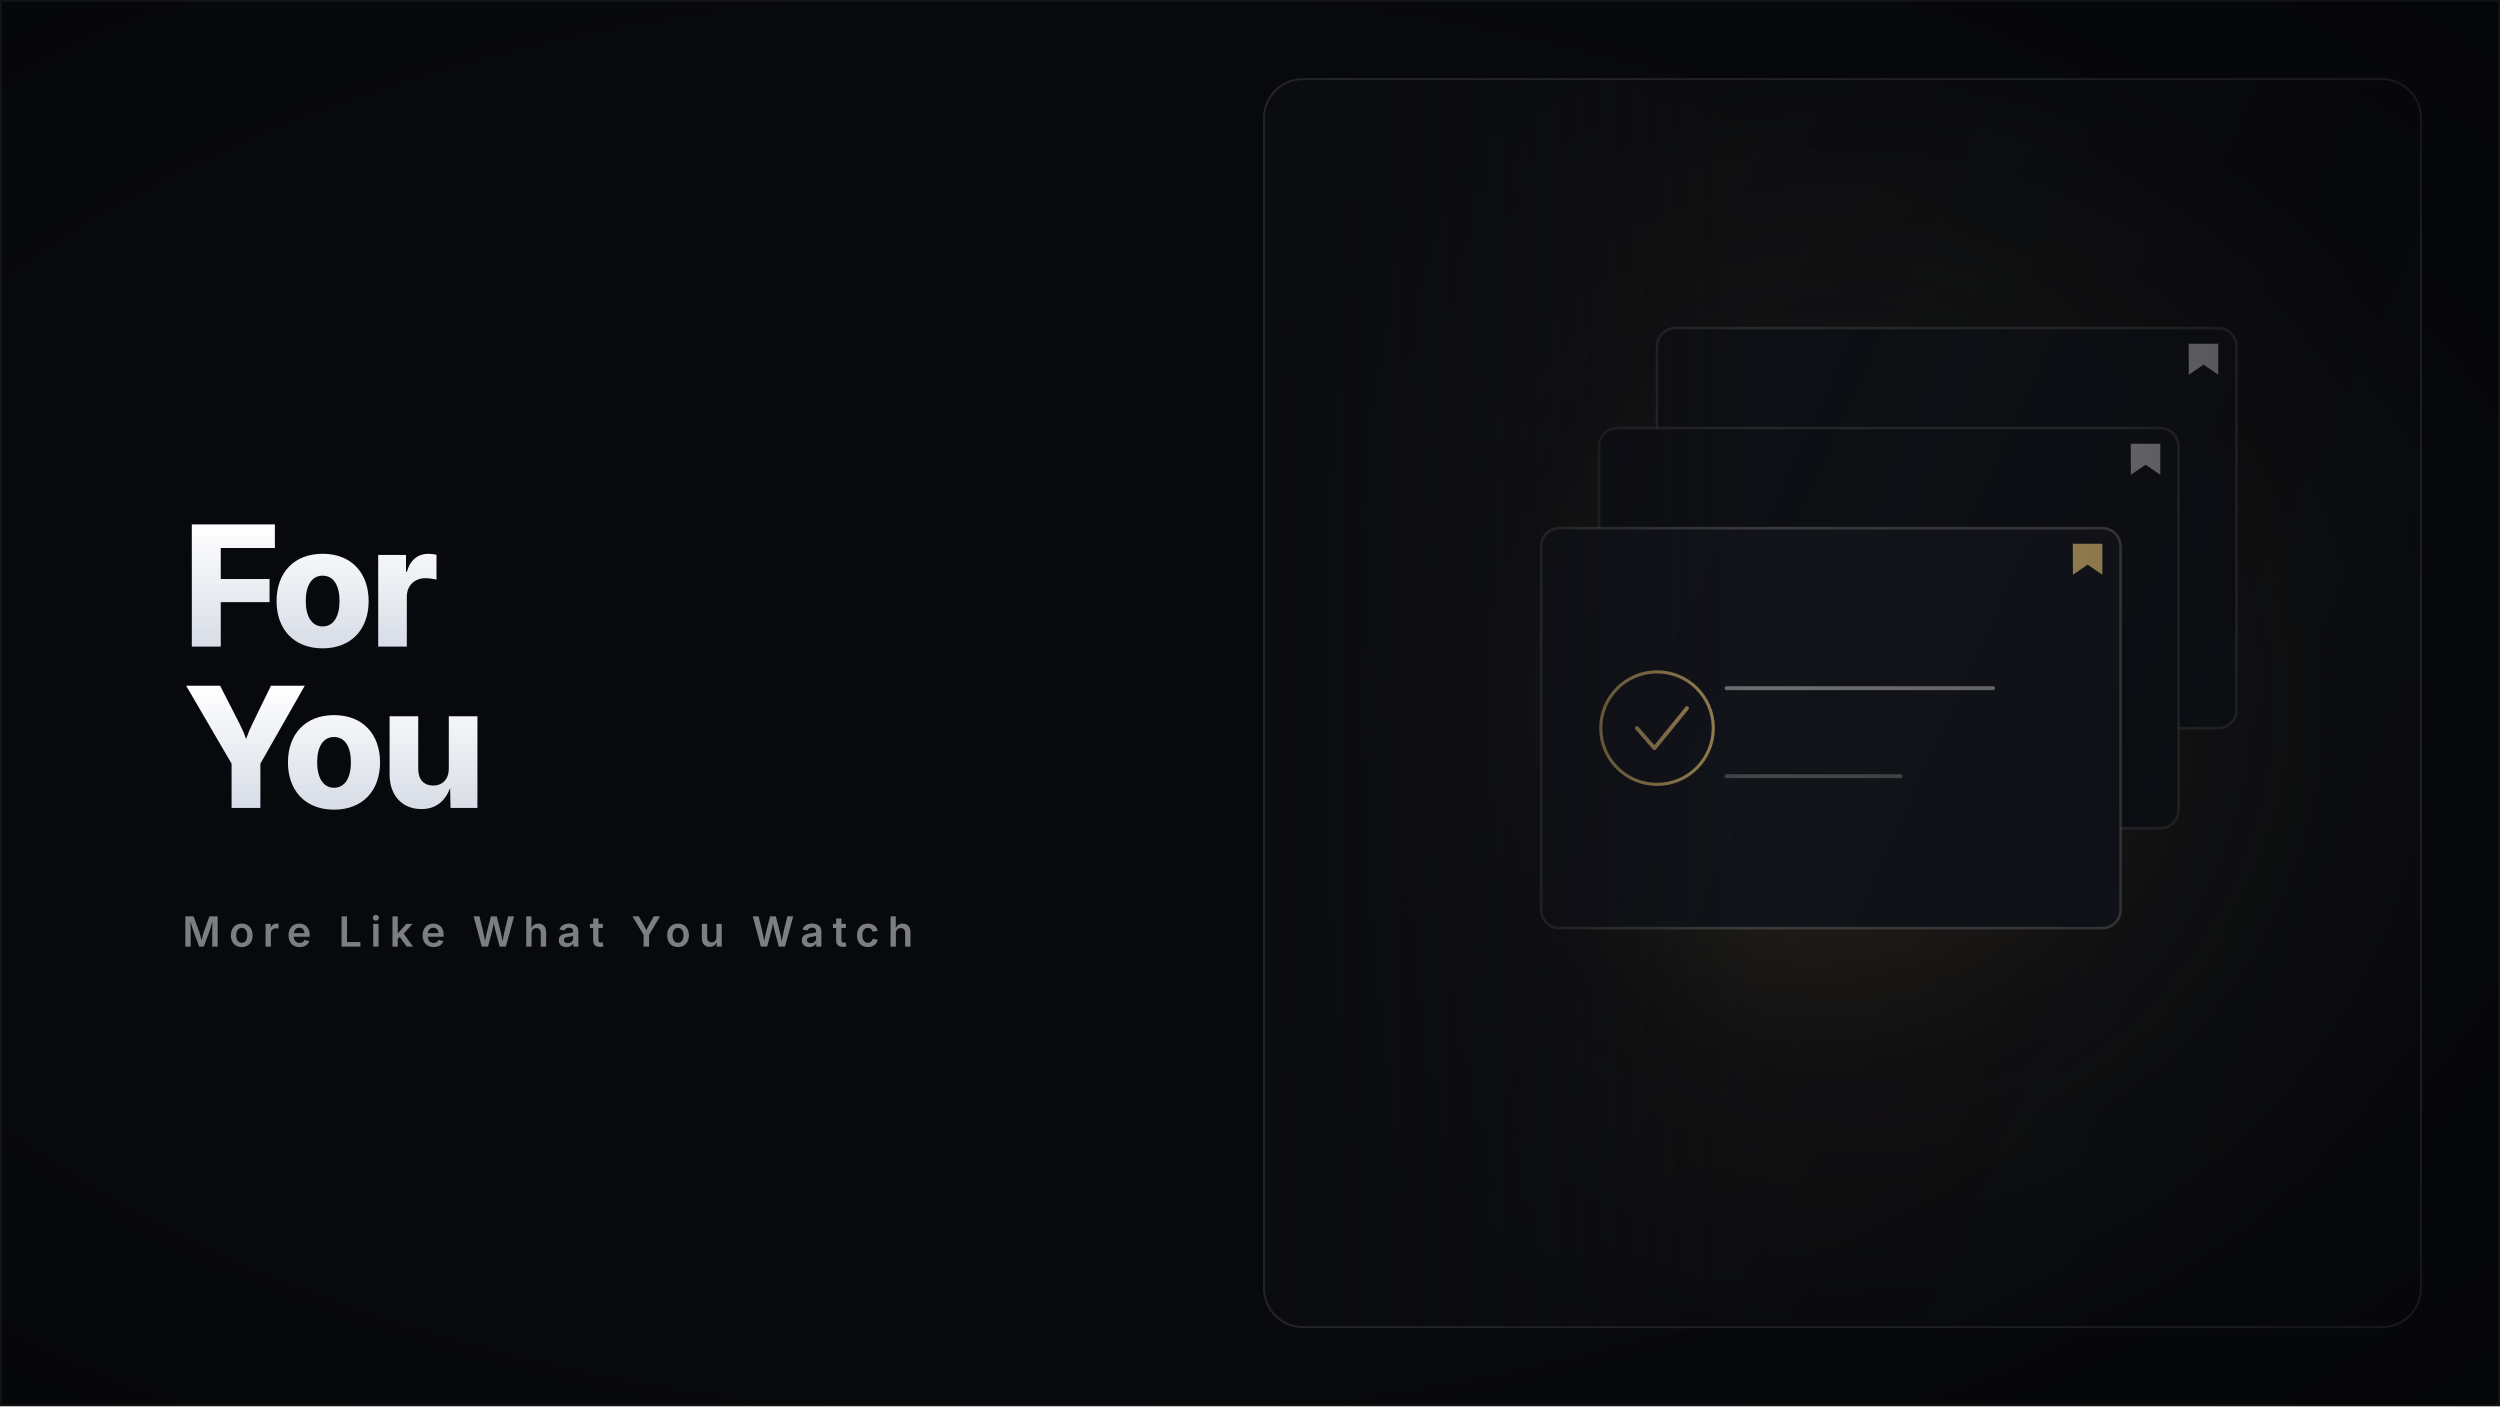
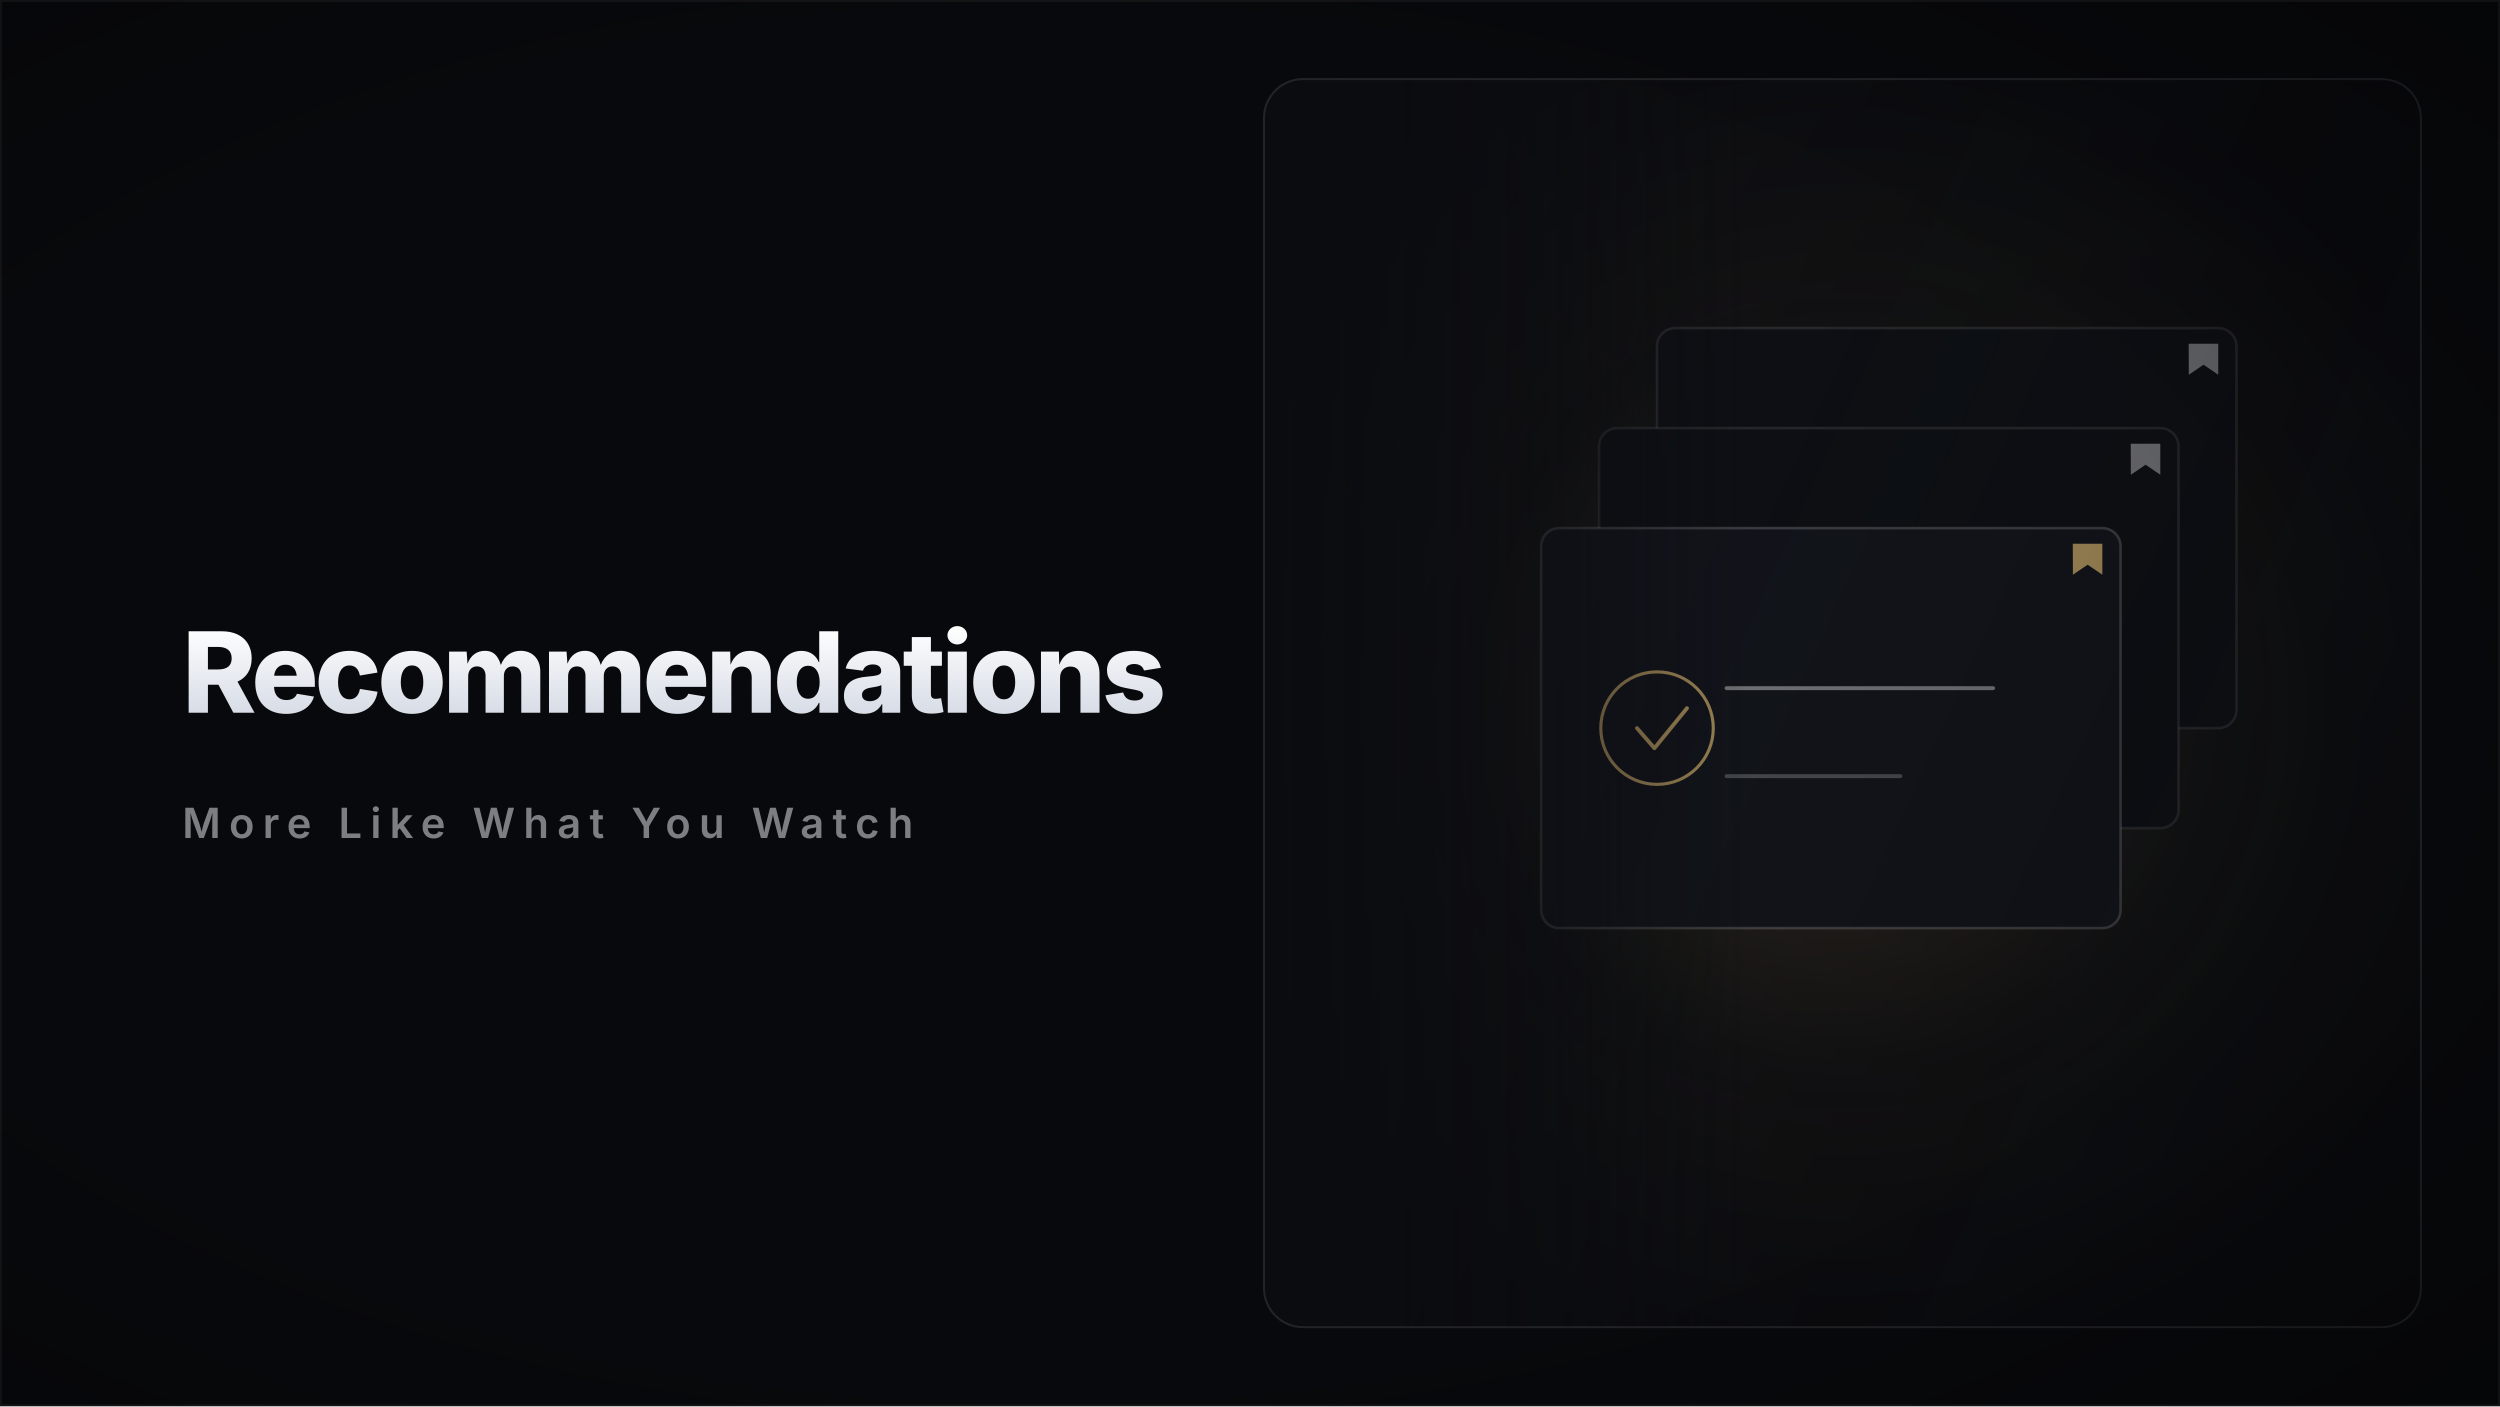
- <svg xmlns="http://www.w3.org/2000/svg" width="1920" height="1080" viewBox="0 0 1920 1080" role="img" aria-label="For You — movies collection cover" shape-rendering="geometricPrecision" text-rendering="geometricPrecision">
+ <svg xmlns="http://www.w3.org/2000/svg" width="1920" height="1080" viewBox="0 0 1920 1080" role="img" aria-label="Recommendations — movies collection cover" shape-rendering="geometricPrecision" text-rendering="geometricPrecision">
  <defs>
    <linearGradient id="titleFill" x1="0" y1="0" x2="0" y2="1">
      <stop offset="0" stop-color="#FFFFFF" />
      <stop offset="1" stop-color="#D7DCE6" />
    </linearGradient>
    <linearGradient id="feather" x1="0" y1="0" x2="1" y2="0">
      <stop offset="0" stop-color="#0B0C10" stop-opacity="1" />
      <stop offset="0.6" stop-color="#0B0C10" stop-opacity="0.55" />
      <stop offset="1" stop-color="#0B0C10" stop-opacity="0" />
    </linearGradient>
    <linearGradient id="panelShade" x1="0" y1="0" x2="1" y2="0.5">
      <stop offset="0" stop-color="rgba(6,7,10,0)" />
      <stop offset="1" stop-color="rgba(6,7,10,0.42)" />
    </linearGradient>
    <radialGradient id="vignette" cx="0.42" cy="0.5" r="0.85">
      <stop offset="0.55" stop-color="rgba(0,0,0,0)" />
      <stop offset="1" stop-color="rgba(0,0,0,0.45)" />
    </radialGradient>
    <clipPath id="cardClip">
      <rect x="970" y="60" width="890" height="960" rx="30" />
    </clipPath>
    <linearGradient id="ivoryS" x1="0" y1="0" x2="1" y2="1">
      <stop offset="0" stop-color="#FFFFFF" />
      <stop offset="1" stop-color="#9AA2B4" />
    </linearGradient>
    <radialGradient id="glow" cx="0.5" cy="0.5" r="0.5">
      <stop offset="0" stop-color="#C8A96A" stop-opacity="0.26" />
      <stop offset="0.55" stop-color="#C8A96A" stop-opacity="0.05" />
      <stop offset="1" stop-color="#C8A96A" stop-opacity="0" />
    </radialGradient>
    <linearGradient id="beamG" x1="0" y1="0" x2="0" y2="1">
      <stop offset="0" stop-color="#FFFFFF" stop-opacity="0.34" />
      <stop offset="1" stop-color="#FFFFFF" stop-opacity="0" />
    </linearGradient>
    <linearGradient id="barG" x1="0" y1="1" x2="0" y2="0">
      <stop offset="0" stop-color="#3A3F4D" />
      <stop offset="0.6" stop-color="#C9CEDB" />
      <stop offset="1" stop-color="#FFFFFF" />
    </linearGradient>
    <linearGradient id="colG" x1="0" y1="1" x2="0" y2="0">
      <stop offset="0" stop-color="#4A5060" stop-opacity="0.85" />
      <stop offset="1" stop-color="#E8ECF4" />
    </linearGradient>
    <radialGradient id="disc" cx="0.38" cy="0.34" r="0.75">
      <stop offset="0" stop-color="#FFFFFF" stop-opacity="0.9" />
      <stop offset="1" stop-color="#C8A96A" stop-opacity="0.12" />
    </radialGradient>
    <style>
      .glow { animation: glowPulse 11s ease-in-out infinite; }
      @keyframes glowPulse { 0%,100% { opacity: 0.68; } 50% { opacity: 1; } }
      @media (prefers-reduced-motion: reduce) { .glow { animation: none; } }
    </style>
  </defs>
  <rect x="0" y="0" width="1920" height="1080" fill="#08090C" />
  <rect x="970" y="60" width="890" height="960" rx="30" fill="#0B0C10" />
  <g clip-path="url(#cardClip)">
    <g>
      <circle cx="1415" cy="540" r="528" fill="url(#glow)" class="glow" />
      <rect x="1272.6" y="252" width="445" height="307.2" rx="14" fill="#0F1116" stroke="rgba(255,255,255,0.12)" stroke-width="2" />
      <path d="M 1680.9 264 h 22.7 v 23.8 l -11.3 -7.7 l -11.3 7.7 Z" fill="rgba(255,255,255,0.5)" />
      <rect x="1228.1" y="328.8" width="445" height="307.2" rx="14" fill="#0F1116" stroke="rgba(255,255,255,0.12)" stroke-width="2" />
      <path d="M 1636.4 340.8 h 22.7 v 23.8 l -11.3 -7.7 l -11.3 7.7 Z" fill="rgba(255,255,255,0.5)" />
      <rect x="1183.6" y="405.6" width="445" height="307.2" rx="14" fill="#15171E" stroke="rgba(255,255,255,0.22)" stroke-width="2" />
      <circle cx="1272.6" cy="559.2" r="43.2" fill="none" stroke="#C8A96A" stroke-width="2.4" />
      <path d="M 1257.2 559.2 l 13.4 15.4 l 25 -30.7" fill="none" stroke="#C8A96A" stroke-width="3" stroke-linecap="round" stroke-linejoin="round" />
      <line x1="1326" y1="528.5" x2="1530.7" y2="528.5" stroke="rgba(255,255,255,0.5)" stroke-width="3" stroke-linecap="round" />
      <line x1="1326" y1="596.1" x2="1459.5" y2="596.1" stroke="rgba(255,255,255,0.28)" stroke-width="3" stroke-linecap="round" />
      <path d="M 1591.9 417.6 h 22.7 v 23.8 l -11.3 -7.7 l -11.3 7.7 Z" fill="#C8A96A" />
    </g>
    <rect x="970" y="60" width="890" height="960" fill="url(#panelShade)" />
    <rect x="970" y="60" width="373.8" height="960" fill="url(#feather)" />
  </g>
  <rect x="970.75" y="60.75" width="888.5" height="958.5" rx="30" fill="none" stroke="rgba(255,255,255,0.10)" stroke-width="1.5" />
  <rect x="0" y="0" width="1920" height="1080" fill="url(#vignette)" />
  <g>
-     <text x="140" y="496.6" font-family="Inter" font-size="129" font-weight="800" letter-spacing="-4.52" fill="url(#titleFill)">For</text>
-     <text x="140" y="620.5" font-family="Inter" font-size="129" font-weight="800" letter-spacing="-4.52" fill="url(#titleFill)">You</text>
-     <text x="140" y="727" font-family="Inter" font-size="32" font-weight="600" letter-spacing="6.40" fill="rgba(231,235,243,0.52)">More Like What You Watch</text>
+     <text x="140" y="547.4" font-family="Inter" font-size="86" font-weight="800" letter-spacing="-3.01" fill="url(#titleFill)">Recommendations</text>
+     <text x="140" y="643.6" font-family="Inter" font-size="32" font-weight="600" letter-spacing="6.40" fill="rgba(231,235,243,0.52)">More Like What You Watch</text>
  </g>
  <rect x="0.75" y="0.75" width="1918.5" height="1078.5" fill="none" stroke="rgba(255,255,255,0.05)" stroke-width="1.5" />
</svg>
